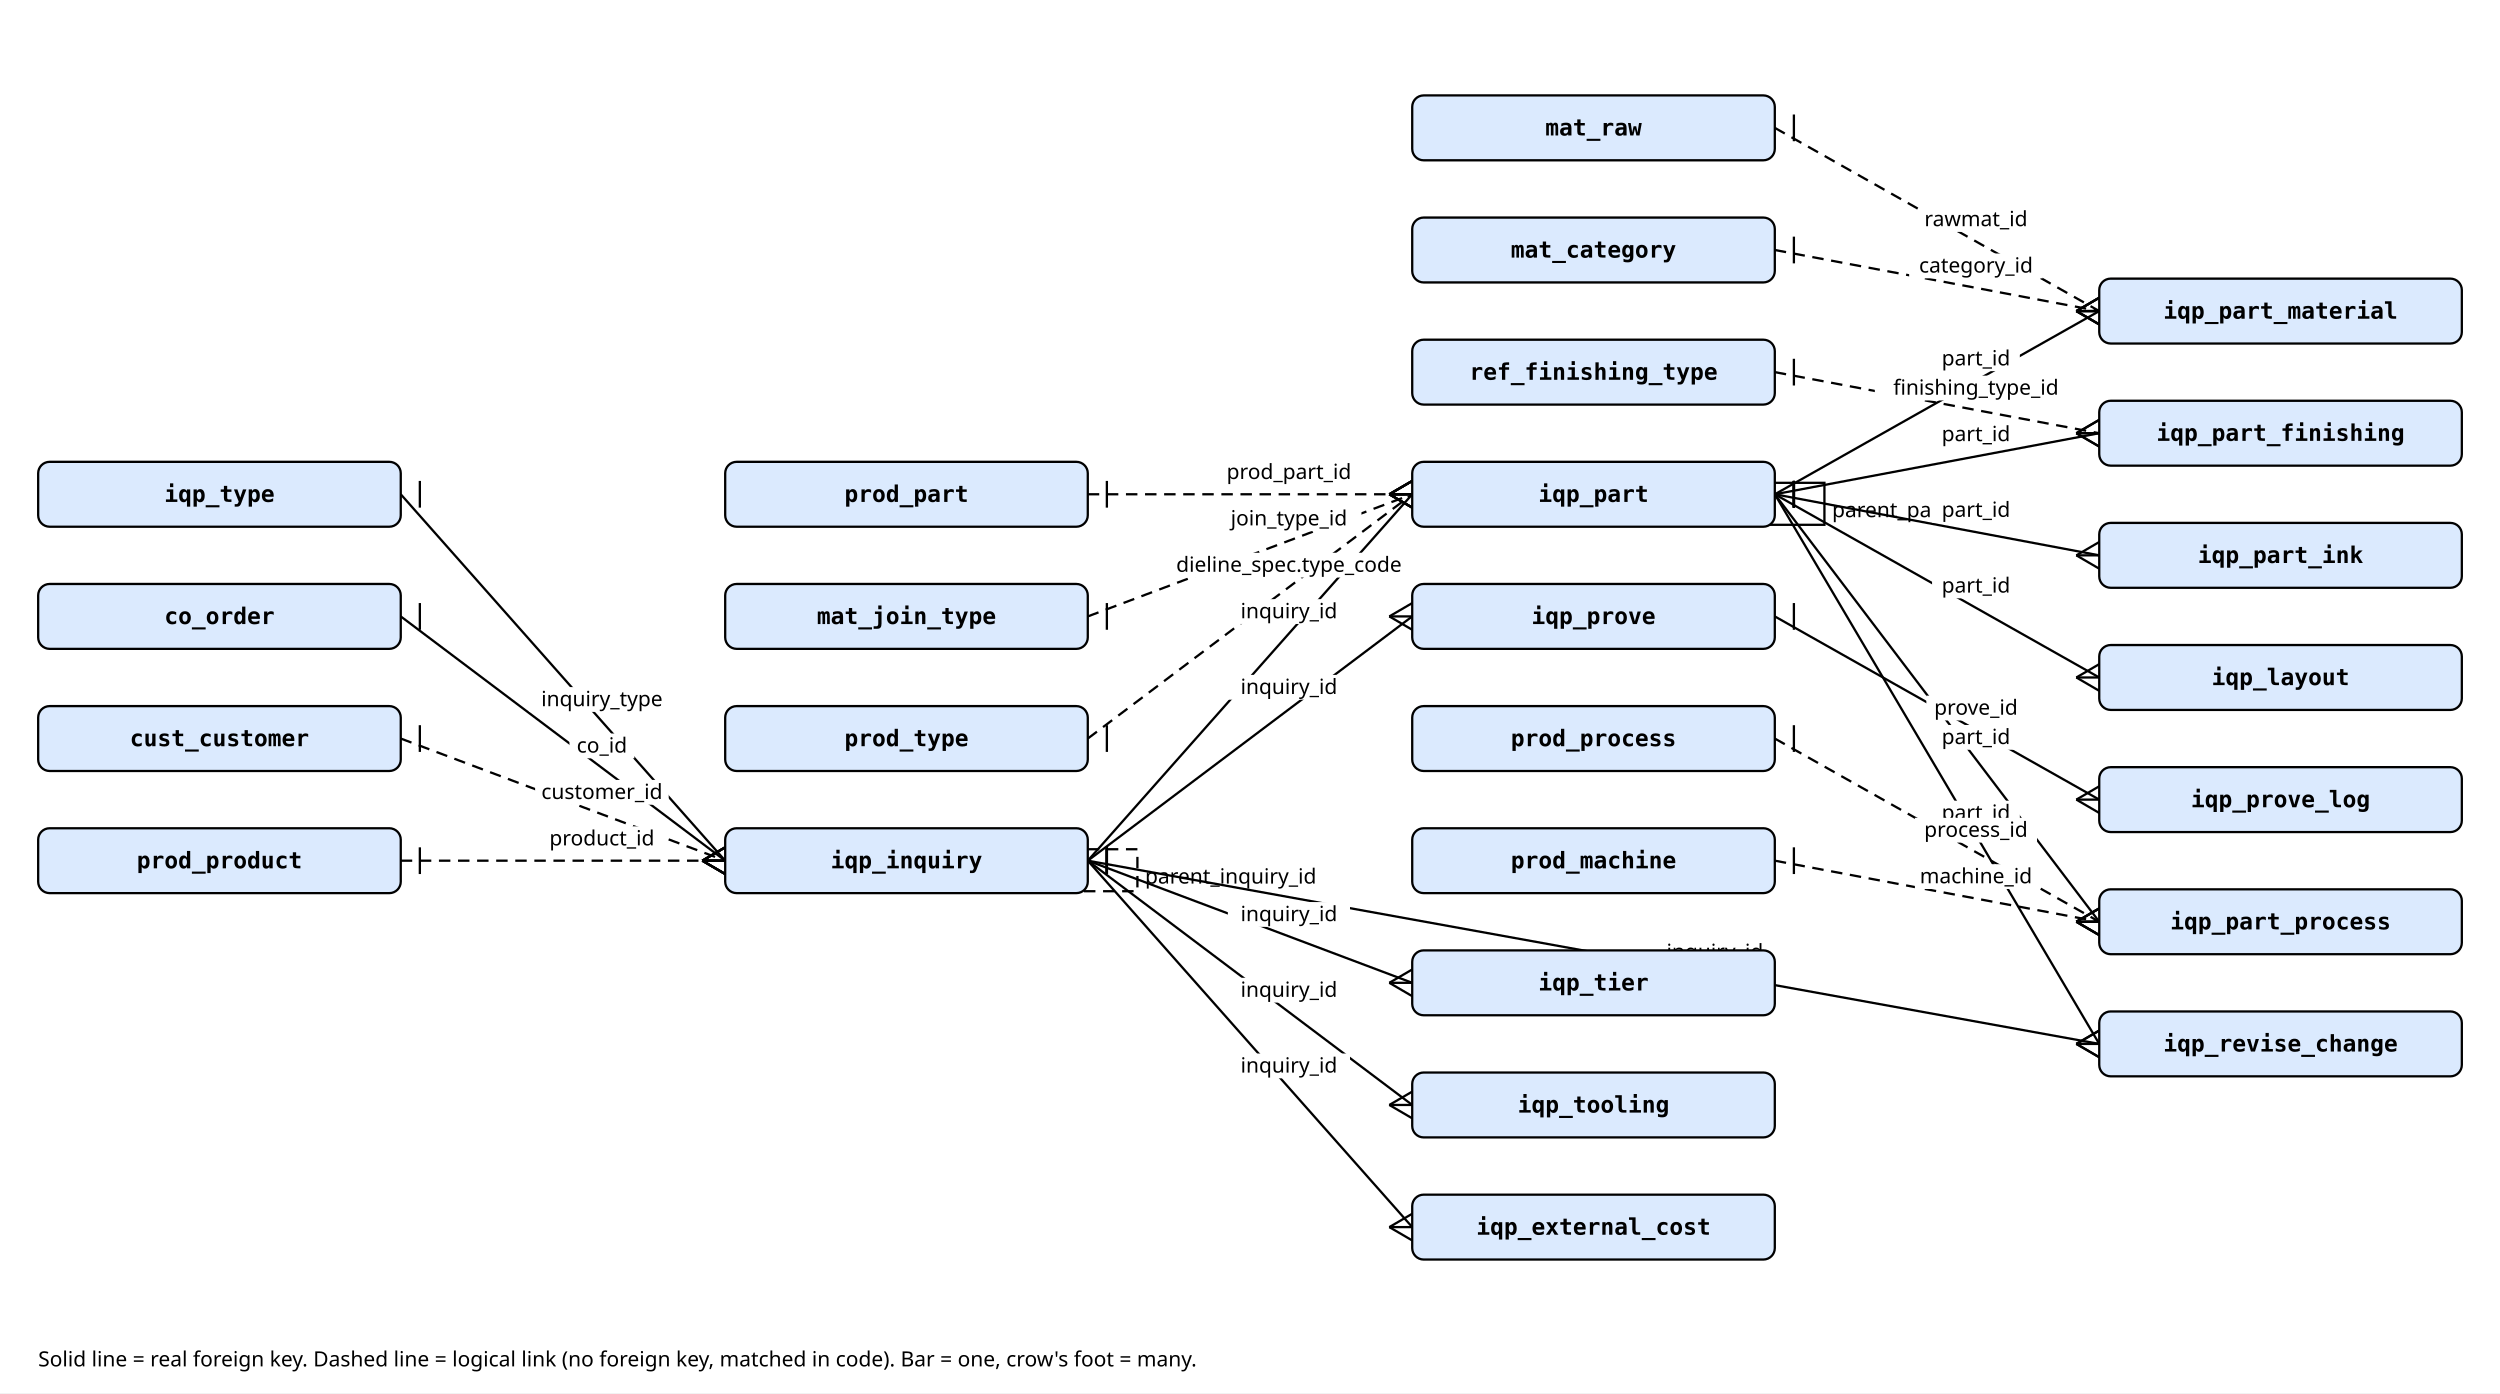
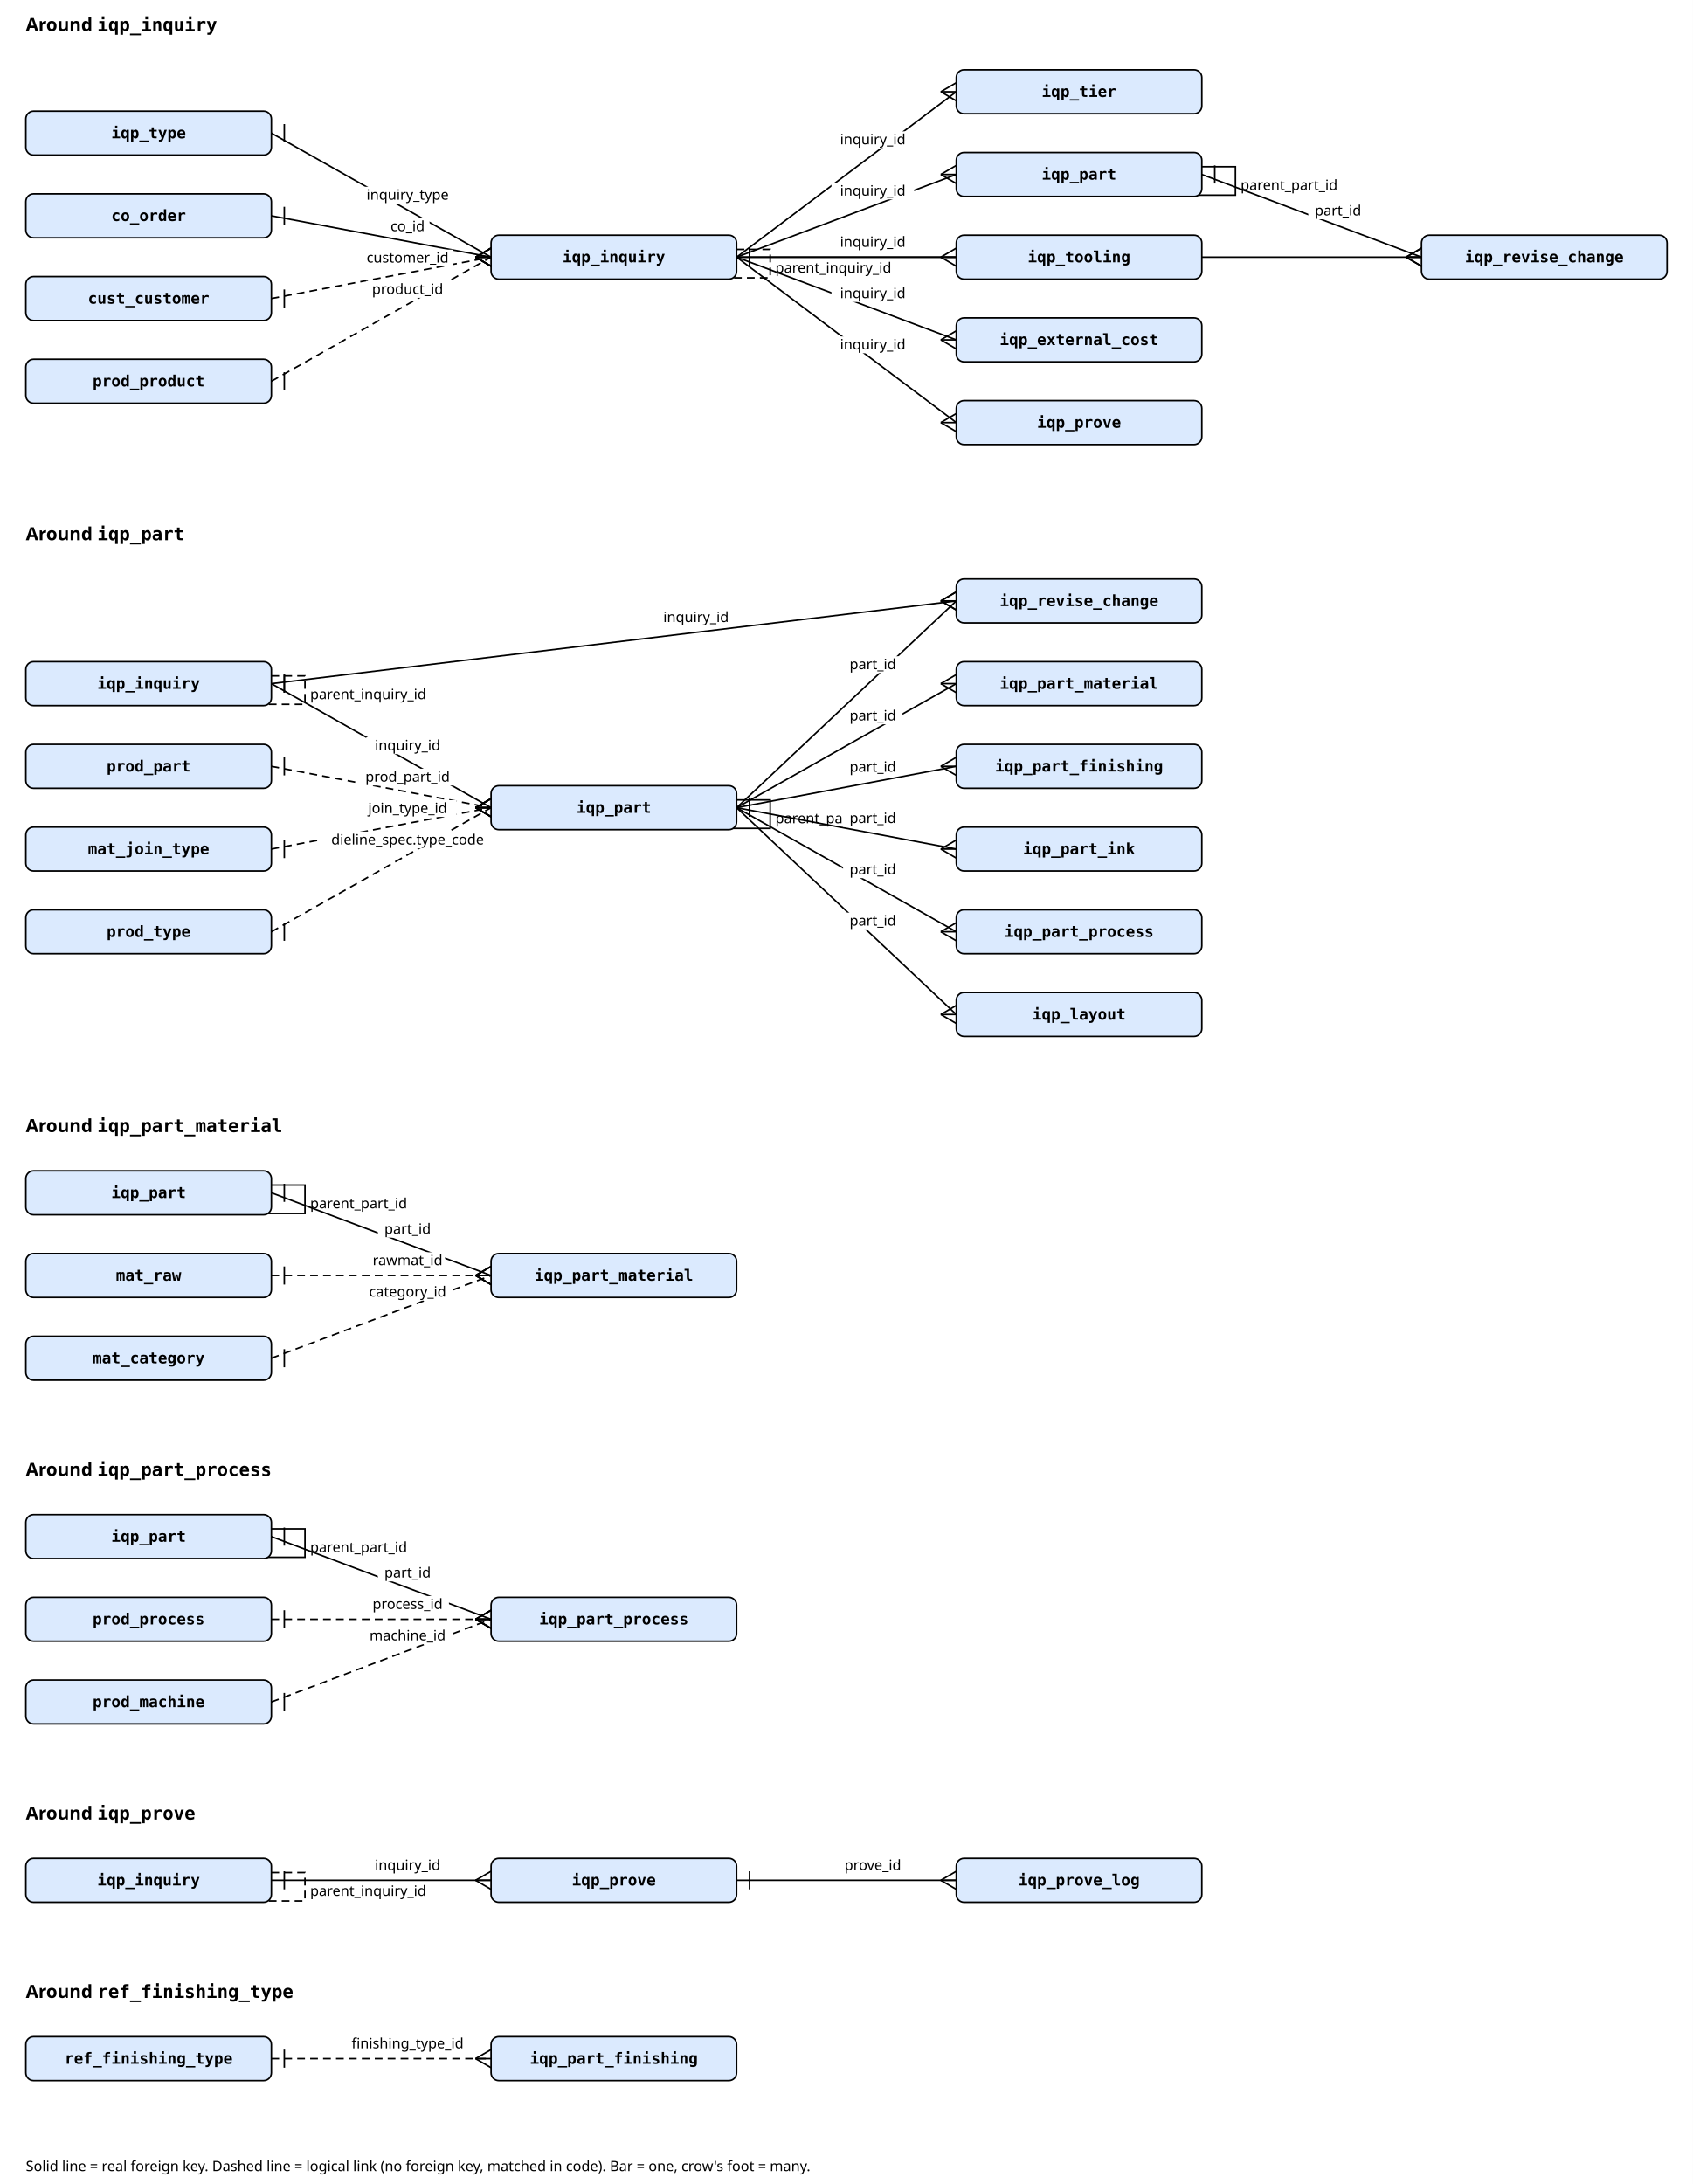
- <svg xmlns="http://www.w3.org/2000/svg" viewBox="0 0 1310 730" font-family="sans-serif" font-size="11">
-   <rect width="1310" height="730" fill="#fff" />
-   <g stroke="#000" stroke-width="1.2" fill="none">
-     <line x1="210" y1="259" x2="380" y2="451" />
-     <line x1="220" y1="252" x2="220" y2="266" />
-     <line x1="368" y1="451" x2="380" y2="444" />
-     <line x1="368" y1="451" x2="380" y2="458" />
-     <line x1="368" y1="451" x2="380" y2="451" />
-     <line x1="210" y1="323" x2="380" y2="451" />
-     <line x1="220" y1="316" x2="220" y2="330" />
-     <line x1="368" y1="451" x2="380" y2="444" />
-     <line x1="368" y1="451" x2="380" y2="458" />
-     <line x1="368" y1="451" x2="380" y2="451" />
-     <line x1="570" y1="451" x2="740" y2="515" />
-     <line x1="580" y1="444" x2="580" y2="458" />
-     <line x1="728" y1="515" x2="740" y2="508" />
-     <line x1="728" y1="515" x2="740" y2="522" />
-     <line x1="728" y1="515" x2="740" y2="515" />
-     <line x1="570" y1="451" x2="740" y2="259" />
-     <line x1="580" y1="444" x2="580" y2="458" />
-     <line x1="728" y1="259" x2="740" y2="252" />
-     <line x1="728" y1="259" x2="740" y2="266" />
-     <line x1="728" y1="259" x2="740" y2="259" />
-     <line x1="570" y1="451" x2="740" y2="579" />
-     <line x1="580" y1="444" x2="580" y2="458" />
-     <line x1="728" y1="579" x2="740" y2="572" />
-     <line x1="728" y1="579" x2="740" y2="586" />
-     <line x1="728" y1="579" x2="740" y2="579" />
-     <line x1="570" y1="451" x2="740" y2="643" />
-     <line x1="580" y1="444" x2="580" y2="458" />
-     <line x1="728" y1="643" x2="740" y2="636" />
-     <line x1="728" y1="643" x2="740" y2="650" />
-     <line x1="728" y1="643" x2="740" y2="643" />
-     <line x1="570" y1="451" x2="740" y2="323" />
-     <line x1="580" y1="444" x2="580" y2="458" />
-     <line x1="728" y1="323" x2="740" y2="316" />
-     <line x1="728" y1="323" x2="740" y2="330" />
-     <line x1="728" y1="323" x2="740" y2="323" />
-     <line x1="570" y1="451" x2="1100" y2="547" />
-     <line x1="580" y1="444" x2="580" y2="458" />
-     <line x1="1088" y1="547" x2="1100" y2="540" />
-     <line x1="1088" y1="547" x2="1100" y2="554" />
-     <line x1="1088" y1="547" x2="1100" y2="547" />
-     <line x1="930" y1="323" x2="1100" y2="419" />
-     <line x1="940" y1="316" x2="940" y2="330" />
-     <line x1="1088" y1="419" x2="1100" y2="412" />
-     <line x1="1088" y1="419" x2="1100" y2="426" />
-     <line x1="1088" y1="419" x2="1100" y2="419" />
-     <path d="M930,253 h26 v22 h-170 v-19" />
-     <line x1="930" y1="259" x2="1100" y2="163" />
-     <line x1="940" y1="252" x2="940" y2="266" />
-     <line x1="1088" y1="163" x2="1100" y2="156" />
-     <line x1="1088" y1="163" x2="1100" y2="170" />
-     <line x1="1088" y1="163" x2="1100" y2="163" />
-     <line x1="930" y1="259" x2="1100" y2="227" />
-     <line x1="940" y1="252" x2="940" y2="266" />
-     <line x1="1088" y1="227" x2="1100" y2="220" />
-     <line x1="1088" y1="227" x2="1100" y2="234" />
-     <line x1="1088" y1="227" x2="1100" y2="227" />
-     <line x1="930" y1="259" x2="1100" y2="291" />
-     <line x1="940" y1="252" x2="940" y2="266" />
-     <line x1="1088" y1="291" x2="1100" y2="284" />
-     <line x1="1088" y1="291" x2="1100" y2="298" />
-     <line x1="1088" y1="291" x2="1100" y2="291" />
-     <line x1="930" y1="259" x2="1100" y2="483" />
-     <line x1="940" y1="252" x2="940" y2="266" />
-     <line x1="1088" y1="483" x2="1100" y2="476" />
-     <line x1="1088" y1="483" x2="1100" y2="490" />
-     <line x1="1088" y1="483" x2="1100" y2="483" />
-     <line x1="930" y1="259" x2="1100" y2="355" />
-     <line x1="940" y1="252" x2="940" y2="266" />
-     <line x1="1088" y1="355" x2="1100" y2="348" />
-     <line x1="1088" y1="355" x2="1100" y2="362" />
-     <line x1="1088" y1="355" x2="1100" y2="355" />
-     <line x1="930" y1="259" x2="1100" y2="547" />
-     <line x1="940" y1="252" x2="940" y2="266" />
-     <line x1="1088" y1="547" x2="1100" y2="540" />
-     <line x1="1088" y1="547" x2="1100" y2="554" />
-     <line x1="1088" y1="547" x2="1100" y2="547" />
-     <line x1="210" y1="387" x2="380" y2="451" stroke-dasharray="6 4" />
-     <line x1="220" y1="380" x2="220" y2="394" />
-     <line x1="368" y1="451" x2="380" y2="444" />
-     <line x1="368" y1="451" x2="380" y2="458" />
-     <line x1="368" y1="451" x2="380" y2="451" />
-     <line x1="210" y1="451" x2="380" y2="451" stroke-dasharray="6 4" />
-     <line x1="220" y1="444" x2="220" y2="458" />
-     <line x1="368" y1="451" x2="380" y2="444" />
-     <line x1="368" y1="451" x2="380" y2="458" />
-     <line x1="368" y1="451" x2="380" y2="451" />
-     <path d="M570,445 h26 v22 h-170 v-19" stroke-dasharray="6 4" />
-     <line x1="570" y1="259" x2="740" y2="259" stroke-dasharray="6 4" />
-     <line x1="580" y1="252" x2="580" y2="266" />
-     <line x1="728" y1="259" x2="740" y2="252" />
-     <line x1="728" y1="259" x2="740" y2="266" />
-     <line x1="728" y1="259" x2="740" y2="259" />
-     <line x1="570" y1="323" x2="740" y2="259" stroke-dasharray="6 4" />
-     <line x1="580" y1="316" x2="580" y2="330" />
-     <line x1="728" y1="259" x2="740" y2="252" />
-     <line x1="728" y1="259" x2="740" y2="266" />
-     <line x1="728" y1="259" x2="740" y2="259" />
-     <line x1="570" y1="387" x2="740" y2="259" stroke-dasharray="6 4" />
-     <line x1="580" y1="380" x2="580" y2="394" />
-     <line x1="728" y1="259" x2="740" y2="252" />
-     <line x1="728" y1="259" x2="740" y2="266" />
-     <line x1="728" y1="259" x2="740" y2="259" />
-     <line x1="930" y1="67" x2="1100" y2="163" stroke-dasharray="6 4" />
-     <line x1="940" y1="60" x2="940" y2="74" />
-     <line x1="1088" y1="163" x2="1100" y2="156" />
-     <line x1="1088" y1="163" x2="1100" y2="170" />
-     <line x1="1088" y1="163" x2="1100" y2="163" />
-     <line x1="930" y1="131" x2="1100" y2="163" stroke-dasharray="6 4" />
-     <line x1="940" y1="124" x2="940" y2="138" />
-     <line x1="1088" y1="163" x2="1100" y2="156" />
-     <line x1="1088" y1="163" x2="1100" y2="170" />
-     <line x1="1088" y1="163" x2="1100" y2="163" />
-     <line x1="930" y1="195" x2="1100" y2="227" stroke-dasharray="6 4" />
-     <line x1="940" y1="188" x2="940" y2="202" />
-     <line x1="1088" y1="227" x2="1100" y2="220" />
-     <line x1="1088" y1="227" x2="1100" y2="234" />
-     <line x1="1088" y1="227" x2="1100" y2="227" />
-     <line x1="930" y1="387" x2="1100" y2="483" stroke-dasharray="6 4" />
-     <line x1="940" y1="380" x2="940" y2="394" />
-     <line x1="1088" y1="483" x2="1100" y2="476" />
-     <line x1="1088" y1="483" x2="1100" y2="490" />
-     <line x1="1088" y1="483" x2="1100" y2="483" />
-     <line x1="930" y1="451" x2="1100" y2="483" stroke-dasharray="6 4" />
-     <line x1="940" y1="444" x2="940" y2="458" />
-     <line x1="1088" y1="483" x2="1100" y2="476" />
-     <line x1="1088" y1="483" x2="1100" y2="490" />
-     <line x1="1088" y1="483" x2="1100" y2="483" />
+ <svg xmlns="http://www.w3.org/2000/svg" viewBox="0 0 1310 1690" font-family="sans-serif" font-size="11">
+   <rect width="1310" height="1690" fill="#fff" />
+   <text x="20" y="24" font-size="14" font-weight="bold" fill="#000">Around <tspan font-family="monospace">iqp_inquiry</tspan>
+   </text>
+   <g transform="translate(0,34)">
+     <g stroke="#000" stroke-width="1.2" fill="none">
+       <line x1="210" y1="69" x2="380" y2="165" />
+       <line x1="220" y1="62" x2="220" y2="76" />
+       <line x1="368" y1="165" x2="380" y2="158" />
+       <line x1="368" y1="165" x2="380" y2="172" />
+       <line x1="368" y1="165" x2="380" y2="165" />
+       <line x1="210" y1="133" x2="380" y2="165" />
+       <line x1="220" y1="126" x2="220" y2="140" />
+       <line x1="368" y1="165" x2="380" y2="158" />
+       <line x1="368" y1="165" x2="380" y2="172" />
+       <line x1="368" y1="165" x2="380" y2="165" />
+       <line x1="570" y1="165" x2="740" y2="37" />
+       <line x1="580" y1="158" x2="580" y2="172" />
+       <line x1="728" y1="37" x2="740" y2="30" />
+       <line x1="728" y1="37" x2="740" y2="44" />
+       <line x1="728" y1="37" x2="740" y2="37" />
+       <line x1="570" y1="165" x2="740" y2="101" />
+       <line x1="580" y1="158" x2="580" y2="172" />
+       <line x1="728" y1="101" x2="740" y2="94" />
+       <line x1="728" y1="101" x2="740" y2="108" />
+       <line x1="728" y1="101" x2="740" y2="101" />
+       <line x1="570" y1="165" x2="740" y2="165" />
+       <line x1="580" y1="158" x2="580" y2="172" />
+       <line x1="728" y1="165" x2="740" y2="158" />
+       <line x1="728" y1="165" x2="740" y2="172" />
+       <line x1="728" y1="165" x2="740" y2="165" />
+       <line x1="570" y1="165" x2="740" y2="229" />
+       <line x1="580" y1="158" x2="580" y2="172" />
+       <line x1="728" y1="229" x2="740" y2="222" />
+       <line x1="728" y1="229" x2="740" y2="236" />
+       <line x1="728" y1="229" x2="740" y2="229" />
+       <line x1="570" y1="165" x2="740" y2="293" />
+       <line x1="580" y1="158" x2="580" y2="172" />
+       <line x1="728" y1="293" x2="740" y2="286" />
+       <line x1="728" y1="293" x2="740" y2="300" />
+       <line x1="728" y1="293" x2="740" y2="293" />
+       <line x1="570" y1="165" x2="1100" y2="165" />
+       <line x1="580" y1="158" x2="580" y2="172" />
+       <line x1="1088" y1="165" x2="1100" y2="158" />
+       <line x1="1088" y1="165" x2="1100" y2="172" />
+       <line x1="1088" y1="165" x2="1100" y2="165" />
+       <path d="M930,95 h26 v22 h-170 v-19" />
+       <line x1="930" y1="101" x2="1100" y2="165" />
+       <line x1="940" y1="94" x2="940" y2="108" />
+       <line x1="1088" y1="165" x2="1100" y2="158" />
+       <line x1="1088" y1="165" x2="1100" y2="172" />
+       <line x1="1088" y1="165" x2="1100" y2="165" />
+       <line x1="210" y1="197" x2="380" y2="165" stroke-dasharray="6 4" />
+       <line x1="220" y1="190" x2="220" y2="204" />
+       <line x1="368" y1="165" x2="380" y2="158" />
+       <line x1="368" y1="165" x2="380" y2="172" />
+       <line x1="368" y1="165" x2="380" y2="165" />
+       <line x1="210" y1="261" x2="380" y2="165" stroke-dasharray="6 4" />
+       <line x1="220" y1="254" x2="220" y2="268" />
+       <line x1="368" y1="165" x2="380" y2="158" />
+       <line x1="368" y1="165" x2="380" y2="172" />
+       <line x1="368" y1="165" x2="380" y2="165" />
+       <path d="M570,159 h26 v22 h-170 v-19" stroke-dasharray="6 4" />
+     </g>
+     <g fill="#000">
+       <rect x="277.4" y="110.52" width="76" height="13" fill="#fff" stroke="none" />
+       <text x="315.4" y="120.52" text-anchor="middle">inquiry_type</text>
+       <rect x="298.4" y="134.84" width="34" height="13" fill="#fff" stroke="none" />
+       <text x="315.4" y="144.84" text-anchor="middle">co_id</text>
+       <rect x="643.4" y="67.64" width="64" height="13" fill="#fff" stroke="none" />
+       <text x="675.4" y="77.64" text-anchor="middle">inquiry_id</text>
+       <rect x="643.4" y="107.32" width="64" height="13" fill="#fff" stroke="none" />
+       <text x="675.4" y="117.32" text-anchor="middle">inquiry_id</text>
+       <rect x="643.4" y="147" width="64" height="13" fill="#fff" stroke="none" />
+       <text x="675.4" y="157" text-anchor="middle">inquiry_id</text>
+       <rect x="643.4" y="186.68" width="64" height="13" fill="#fff" stroke="none" />
+       <text x="675.4" y="196.68" text-anchor="middle">inquiry_id</text>
+       <rect x="643.4" y="226.36" width="64" height="13" fill="#fff" stroke="none" />
+       <text x="675.4" y="236.36" text-anchor="middle">inquiry_id</text>
+       <rect x="866.6" y="147" width="64" height="13" fill="#fff" stroke="none" />
+       <text x="898.6" y="157" text-anchor="middle">inquiry_id</text>
+       <text x="960" y="113">parent_part_id</text>
+       <rect x="1012.4" y="122.68" width="46" height="13" fill="#fff" stroke="none" />
+       <text x="1035.4" y="132.68" text-anchor="middle">part_id</text>
+       <rect x="280.4" y="159.16" width="70" height="13" fill="#fff" stroke="none" />
+       <text x="315.4" y="169.16" text-anchor="middle">customer_id</text>
+       <rect x="283.4" y="183.48" width="64" height="13" fill="#fff" stroke="none" />
+       <text x="315.4" y="193.48" text-anchor="middle">product_id</text>
+       <text x="600" y="177">parent_inquiry_id</text>
+       <rect x="20" y="52" width="190" height="34" rx="6" fill="#dbeafe" stroke="#000" stroke-width="1.2" />
+       <text x="115" y="73" text-anchor="middle" font-family="monospace" font-size="12" font-weight="bold">iqp_type</text>
+       <rect x="20" y="116" width="190" height="34" rx="6" fill="#dbeafe" stroke="#000" stroke-width="1.2" />
+       <text x="115" y="137" text-anchor="middle" font-family="monospace" font-size="12" font-weight="bold">co_order</text>
+       <rect x="20" y="180" width="190" height="34" rx="6" fill="#dbeafe" stroke="#000" stroke-width="1.2" />
+       <text x="115" y="201" text-anchor="middle" font-family="monospace" font-size="12" font-weight="bold">cust_customer</text>
+       <rect x="20" y="244" width="190" height="34" rx="6" fill="#dbeafe" stroke="#000" stroke-width="1.2" />
+       <text x="115" y="265" text-anchor="middle" font-family="monospace" font-size="12" font-weight="bold">prod_product</text>
+       <rect x="380" y="148" width="190" height="34" rx="6" fill="#dbeafe" stroke="#000" stroke-width="1.2" />
+       <text x="475" y="169" text-anchor="middle" font-family="monospace" font-size="12" font-weight="bold">iqp_inquiry</text>
+       <rect x="740" y="20" width="190" height="34" rx="6" fill="#dbeafe" stroke="#000" stroke-width="1.2" />
+       <text x="835" y="41" text-anchor="middle" font-family="monospace" font-size="12" font-weight="bold">iqp_tier</text>
+       <rect x="740" y="84" width="190" height="34" rx="6" fill="#dbeafe" stroke="#000" stroke-width="1.2" />
+       <text x="835" y="105" text-anchor="middle" font-family="monospace" font-size="12" font-weight="bold">iqp_part</text>
+       <rect x="740" y="148" width="190" height="34" rx="6" fill="#dbeafe" stroke="#000" stroke-width="1.2" />
+       <text x="835" y="169" text-anchor="middle" font-family="monospace" font-size="12" font-weight="bold">iqp_tooling</text>
+       <rect x="740" y="212" width="190" height="34" rx="6" fill="#dbeafe" stroke="#000" stroke-width="1.2" />
+       <text x="835" y="233" text-anchor="middle" font-family="monospace" font-size="12" font-weight="bold">iqp_external_cost</text>
+       <rect x="740" y="276" width="190" height="34" rx="6" fill="#dbeafe" stroke="#000" stroke-width="1.2" />
+       <text x="835" y="297" text-anchor="middle" font-family="monospace" font-size="12" font-weight="bold">iqp_prove</text>
+       <rect x="1100" y="148" width="190" height="34" rx="6" fill="#dbeafe" stroke="#000" stroke-width="1.2" />
+       <text x="1195" y="169" text-anchor="middle" font-family="monospace" font-size="12" font-weight="bold">iqp_revise_change</text>
+     </g>
+   </g>
+   <text x="20" y="418" font-size="14" font-weight="bold" fill="#000">Around <tspan font-family="monospace">iqp_part</tspan>
+   </text>
+   <g transform="translate(0,428)">
+     <g stroke="#000" stroke-width="1.2" fill="none">
+       <line x1="210" y1="101" x2="380" y2="197" />
+       <line x1="220" y1="94" x2="220" y2="108" />
+       <line x1="368" y1="197" x2="380" y2="190" />
+       <line x1="368" y1="197" x2="380" y2="204" />
+       <line x1="368" y1="197" x2="380" y2="197" />
+       <line x1="210" y1="101" x2="740" y2="37" />
+       <line x1="220" y1="94" x2="220" y2="108" />
+       <line x1="728" y1="37" x2="740" y2="30" />
+       <line x1="728" y1="37" x2="740" y2="44" />
+       <line x1="728" y1="37" x2="740" y2="37" />
+       <path d="M570,191 h26 v22 h-170 v-19" />
+       <line x1="570" y1="197" x2="740" y2="101" />
+       <line x1="580" y1="190" x2="580" y2="204" />
+       <line x1="728" y1="101" x2="740" y2="94" />
+       <line x1="728" y1="101" x2="740" y2="108" />
+       <line x1="728" y1="101" x2="740" y2="101" />
+       <line x1="570" y1="197" x2="740" y2="165" />
+       <line x1="580" y1="190" x2="580" y2="204" />
+       <line x1="728" y1="165" x2="740" y2="158" />
+       <line x1="728" y1="165" x2="740" y2="172" />
+       <line x1="728" y1="165" x2="740" y2="165" />
+       <line x1="570" y1="197" x2="740" y2="229" />
+       <line x1="580" y1="190" x2="580" y2="204" />
+       <line x1="728" y1="229" x2="740" y2="222" />
+       <line x1="728" y1="229" x2="740" y2="236" />
+       <line x1="728" y1="229" x2="740" y2="229" />
+       <line x1="570" y1="197" x2="740" y2="293" />
+       <line x1="580" y1="190" x2="580" y2="204" />
+       <line x1="728" y1="293" x2="740" y2="286" />
+       <line x1="728" y1="293" x2="740" y2="300" />
+       <line x1="728" y1="293" x2="740" y2="293" />
+       <line x1="570" y1="197" x2="740" y2="357" />
+       <line x1="580" y1="190" x2="580" y2="204" />
+       <line x1="728" y1="357" x2="740" y2="350" />
+       <line x1="728" y1="357" x2="740" y2="364" />
+       <line x1="728" y1="357" x2="740" y2="357" />
+       <line x1="570" y1="197" x2="740" y2="37" />
+       <line x1="580" y1="190" x2="580" y2="204" />
+       <line x1="728" y1="37" x2="740" y2="30" />
+       <line x1="728" y1="37" x2="740" y2="44" />
+       <line x1="728" y1="37" x2="740" y2="37" />
+       <path d="M210,95 h26 v22 h-170 v-19" stroke-dasharray="6 4" />
+       <line x1="210" y1="165" x2="380" y2="197" stroke-dasharray="6 4" />
+       <line x1="220" y1="158" x2="220" y2="172" />
+       <line x1="368" y1="197" x2="380" y2="190" />
+       <line x1="368" y1="197" x2="380" y2="204" />
+       <line x1="368" y1="197" x2="380" y2="197" />
+       <line x1="210" y1="229" x2="380" y2="197" stroke-dasharray="6 4" />
+       <line x1="220" y1="222" x2="220" y2="236" />
+       <line x1="368" y1="197" x2="380" y2="190" />
+       <line x1="368" y1="197" x2="380" y2="204" />
+       <line x1="368" y1="197" x2="380" y2="197" />
+       <line x1="210" y1="293" x2="380" y2="197" stroke-dasharray="6 4" />
+       <line x1="220" y1="286" x2="220" y2="300" />
+       <line x1="368" y1="197" x2="380" y2="190" />
+       <line x1="368" y1="197" x2="380" y2="204" />
+       <line x1="368" y1="197" x2="380" y2="197" />
+     </g>
+     <g fill="#000">
+       <rect x="283.4" y="142.52" width="64" height="13" fill="#fff" stroke="none" />
+       <text x="315.4" y="152.52" text-anchor="middle">inquiry_id</text>
+       <rect x="506.6" y="43.32" width="64" height="13" fill="#fff" stroke="none" />
+       <text x="538.6" y="53.32" text-anchor="middle">inquiry_id</text>
+       <text x="600" y="209">parent_part_id</text>
+       <rect x="652.4" y="119.48" width="46" height="13" fill="#fff" stroke="none" />
+       <text x="675.4" y="129.48" text-anchor="middle">part_id</text>
+       <rect x="652.4" y="159.16" width="46" height="13" fill="#fff" stroke="none" />
+       <text x="675.4" y="169.16" text-anchor="middle">part_id</text>
+       <rect x="652.4" y="198.84" width="46" height="13" fill="#fff" stroke="none" />
+       <text x="675.4" y="208.84" text-anchor="middle">part_id</text>
+       <rect x="652.4" y="238.52" width="46" height="13" fill="#fff" stroke="none" />
+       <text x="675.4" y="248.52" text-anchor="middle">part_id</text>
+       <rect x="652.4" y="278.2" width="46" height="13" fill="#fff" stroke="none" />
+       <text x="675.4" y="288.2" text-anchor="middle">part_id</text>
+       <rect x="652.4" y="79.8" width="46" height="13" fill="#fff" stroke="none" />
+       <text x="675.4" y="89.8" text-anchor="middle">part_id</text>
+       <text x="240" y="113">parent_inquiry_id</text>
+       <rect x="277.4" y="166.84" width="76" height="13" fill="#fff" stroke="none" />
+       <text x="315.4" y="176.84" text-anchor="middle">prod_part_id</text>
+       <rect x="277.4" y="191.16" width="76" height="13" fill="#fff" stroke="none" />
+       <text x="315.4" y="201.16" text-anchor="middle">join_type_id</text>
+       <rect x="247.4" y="215.48" width="136" height="13" fill="#fff" stroke="none" />
+       <text x="315.4" y="225.48" text-anchor="middle">dieline_spec.type_code</text>
+       <rect x="20" y="84" width="190" height="34" rx="6" fill="#dbeafe" stroke="#000" stroke-width="1.2" />
+       <text x="115" y="105" text-anchor="middle" font-family="monospace" font-size="12" font-weight="bold">iqp_inquiry</text>
+       <rect x="20" y="148" width="190" height="34" rx="6" fill="#dbeafe" stroke="#000" stroke-width="1.2" />
+       <text x="115" y="169" text-anchor="middle" font-family="monospace" font-size="12" font-weight="bold">prod_part</text>
+       <rect x="20" y="212" width="190" height="34" rx="6" fill="#dbeafe" stroke="#000" stroke-width="1.2" />
+       <text x="115" y="233" text-anchor="middle" font-family="monospace" font-size="12" font-weight="bold">mat_join_type</text>
+       <rect x="20" y="276" width="190" height="34" rx="6" fill="#dbeafe" stroke="#000" stroke-width="1.2" />
+       <text x="115" y="297" text-anchor="middle" font-family="monospace" font-size="12" font-weight="bold">prod_type</text>
+       <rect x="380" y="180" width="190" height="34" rx="6" fill="#dbeafe" stroke="#000" stroke-width="1.2" />
+       <text x="475" y="201" text-anchor="middle" font-family="monospace" font-size="12" font-weight="bold">iqp_part</text>
+       <rect x="740" y="20" width="190" height="34" rx="6" fill="#dbeafe" stroke="#000" stroke-width="1.2" />
+       <text x="835" y="41" text-anchor="middle" font-family="monospace" font-size="12" font-weight="bold">iqp_revise_change</text>
+       <rect x="740" y="84" width="190" height="34" rx="6" fill="#dbeafe" stroke="#000" stroke-width="1.2" />
+       <text x="835" y="105" text-anchor="middle" font-family="monospace" font-size="12" font-weight="bold">iqp_part_material</text>
+       <rect x="740" y="148" width="190" height="34" rx="6" fill="#dbeafe" stroke="#000" stroke-width="1.2" />
+       <text x="835" y="169" text-anchor="middle" font-family="monospace" font-size="12" font-weight="bold">iqp_part_finishing</text>
+       <rect x="740" y="212" width="190" height="34" rx="6" fill="#dbeafe" stroke="#000" stroke-width="1.2" />
+       <text x="835" y="233" text-anchor="middle" font-family="monospace" font-size="12" font-weight="bold">iqp_part_ink</text>
+       <rect x="740" y="276" width="190" height="34" rx="6" fill="#dbeafe" stroke="#000" stroke-width="1.2" />
+       <text x="835" y="297" text-anchor="middle" font-family="monospace" font-size="12" font-weight="bold">iqp_part_process</text>
+       <rect x="740" y="340" width="190" height="34" rx="6" fill="#dbeafe" stroke="#000" stroke-width="1.2" />
+       <text x="835" y="361" text-anchor="middle" font-family="monospace" font-size="12" font-weight="bold">iqp_layout</text>
+     </g>
+   </g>
+   <text x="20" y="876" font-size="14" font-weight="bold" fill="#000">Around <tspan font-family="monospace">iqp_part_material</tspan>
+   </text>
+   <g transform="translate(0,886)">
+     <g stroke="#000" stroke-width="1.2" fill="none">
+       <path d="M210,31 h26 v22 h-170 v-19" />
+       <line x1="210" y1="37" x2="380" y2="101" />
+       <line x1="220" y1="30" x2="220" y2="44" />
+       <line x1="368" y1="101" x2="380" y2="94" />
+       <line x1="368" y1="101" x2="380" y2="108" />
+       <line x1="368" y1="101" x2="380" y2="101" />
+       <line x1="210" y1="101" x2="380" y2="101" stroke-dasharray="6 4" />
+       <line x1="220" y1="94" x2="220" y2="108" />
+       <line x1="368" y1="101" x2="380" y2="94" />
+       <line x1="368" y1="101" x2="380" y2="108" />
+       <line x1="368" y1="101" x2="380" y2="101" />
+       <line x1="210" y1="165" x2="380" y2="101" stroke-dasharray="6 4" />
+       <line x1="220" y1="158" x2="220" y2="172" />
+       <line x1="368" y1="101" x2="380" y2="94" />
+       <line x1="368" y1="101" x2="380" y2="108" />
+       <line x1="368" y1="101" x2="380" y2="101" />
+     </g>
+     <g fill="#000">
+       <text x="240" y="49">parent_part_id</text>
+       <rect x="292.4" y="58.68" width="46" height="13" fill="#fff" stroke="none" />
+       <text x="315.4" y="68.68" text-anchor="middle">part_id</text>
+       <rect x="286.4" y="83" width="58" height="13" fill="#fff" stroke="none" />
+       <text x="315.4" y="93" text-anchor="middle">rawmat_id</text>
+       <rect x="280.4" y="107.32" width="70" height="13" fill="#fff" stroke="none" />
+       <text x="315.4" y="117.32" text-anchor="middle">category_id</text>
+       <rect x="20" y="20" width="190" height="34" rx="6" fill="#dbeafe" stroke="#000" stroke-width="1.2" />
+       <text x="115" y="41" text-anchor="middle" font-family="monospace" font-size="12" font-weight="bold">iqp_part</text>
+       <rect x="20" y="84" width="190" height="34" rx="6" fill="#dbeafe" stroke="#000" stroke-width="1.2" />
+       <text x="115" y="105" text-anchor="middle" font-family="monospace" font-size="12" font-weight="bold">mat_raw</text>
+       <rect x="20" y="148" width="190" height="34" rx="6" fill="#dbeafe" stroke="#000" stroke-width="1.2" />
+       <text x="115" y="169" text-anchor="middle" font-family="monospace" font-size="12" font-weight="bold">mat_category</text>
+       <rect x="380" y="84" width="190" height="34" rx="6" fill="#dbeafe" stroke="#000" stroke-width="1.2" />
+       <text x="475" y="105" text-anchor="middle" font-family="monospace" font-size="12" font-weight="bold">iqp_part_material</text>
+     </g>
+   </g>
+   <text x="20" y="1142" font-size="14" font-weight="bold" fill="#000">Around <tspan font-family="monospace">iqp_part_process</tspan>
+   </text>
+   <g transform="translate(0,1152)">
+     <g stroke="#000" stroke-width="1.2" fill="none">
+       <path d="M210,31 h26 v22 h-170 v-19" />
+       <line x1="210" y1="37" x2="380" y2="101" />
+       <line x1="220" y1="30" x2="220" y2="44" />
+       <line x1="368" y1="101" x2="380" y2="94" />
+       <line x1="368" y1="101" x2="380" y2="108" />
+       <line x1="368" y1="101" x2="380" y2="101" />
+       <line x1="210" y1="101" x2="380" y2="101" stroke-dasharray="6 4" />
+       <line x1="220" y1="94" x2="220" y2="108" />
+       <line x1="368" y1="101" x2="380" y2="94" />
+       <line x1="368" y1="101" x2="380" y2="108" />
+       <line x1="368" y1="101" x2="380" y2="101" />
+       <line x1="210" y1="165" x2="380" y2="101" stroke-dasharray="6 4" />
+       <line x1="220" y1="158" x2="220" y2="172" />
+       <line x1="368" y1="101" x2="380" y2="94" />
+       <line x1="368" y1="101" x2="380" y2="108" />
+       <line x1="368" y1="101" x2="380" y2="101" />
+     </g>
+     <g fill="#000">
+       <text x="240" y="49">parent_part_id</text>
+       <rect x="292.4" y="58.68" width="46" height="13" fill="#fff" stroke="none" />
+       <text x="315.4" y="68.68" text-anchor="middle">part_id</text>
+       <rect x="283.4" y="83" width="64" height="13" fill="#fff" stroke="none" />
+       <text x="315.4" y="93" text-anchor="middle">process_id</text>
+       <rect x="283.4" y="107.32" width="64" height="13" fill="#fff" stroke="none" />
+       <text x="315.4" y="117.32" text-anchor="middle">machine_id</text>
+       <rect x="20" y="20" width="190" height="34" rx="6" fill="#dbeafe" stroke="#000" stroke-width="1.2" />
+       <text x="115" y="41" text-anchor="middle" font-family="monospace" font-size="12" font-weight="bold">iqp_part</text>
+       <rect x="20" y="84" width="190" height="34" rx="6" fill="#dbeafe" stroke="#000" stroke-width="1.2" />
+       <text x="115" y="105" text-anchor="middle" font-family="monospace" font-size="12" font-weight="bold">prod_process</text>
+       <rect x="20" y="148" width="190" height="34" rx="6" fill="#dbeafe" stroke="#000" stroke-width="1.2" />
+       <text x="115" y="169" text-anchor="middle" font-family="monospace" font-size="12" font-weight="bold">prod_machine</text>
+       <rect x="380" y="84" width="190" height="34" rx="6" fill="#dbeafe" stroke="#000" stroke-width="1.2" />
+       <text x="475" y="105" text-anchor="middle" font-family="monospace" font-size="12" font-weight="bold">iqp_part_process</text>
+     </g>
+   </g>
+   <text x="20" y="1408" font-size="14" font-weight="bold" fill="#000">Around <tspan font-family="monospace">iqp_prove</tspan>
+   </text>
+   <g transform="translate(0,1418)">
+     <g stroke="#000" stroke-width="1.2" fill="none">
+       <line x1="210" y1="37" x2="380" y2="37" />
+       <line x1="220" y1="30" x2="220" y2="44" />
+       <line x1="368" y1="37" x2="380" y2="30" />
+       <line x1="368" y1="37" x2="380" y2="44" />
+       <line x1="368" y1="37" x2="380" y2="37" />
+       <line x1="570" y1="37" x2="740" y2="37" />
+       <line x1="580" y1="30" x2="580" y2="44" />
+       <line x1="728" y1="37" x2="740" y2="30" />
+       <line x1="728" y1="37" x2="740" y2="44" />
+       <line x1="728" y1="37" x2="740" y2="37" />
+       <path d="M210,31 h26 v22 h-170 v-19" stroke-dasharray="6 4" />
+     </g>
+     <g fill="#000">
+       <rect x="283.4" y="19" width="64" height="13" fill="#fff" stroke="none" />
+       <text x="315.4" y="29" text-anchor="middle">inquiry_id</text>
+       <rect x="649.4" y="19" width="52" height="13" fill="#fff" stroke="none" />
+       <text x="675.4" y="29" text-anchor="middle">prove_id</text>
+       <text x="240" y="49">parent_inquiry_id</text>
+       <rect x="20" y="20" width="190" height="34" rx="6" fill="#dbeafe" stroke="#000" stroke-width="1.2" />
+       <text x="115" y="41" text-anchor="middle" font-family="monospace" font-size="12" font-weight="bold">iqp_inquiry</text>
+       <rect x="380" y="20" width="190" height="34" rx="6" fill="#dbeafe" stroke="#000" stroke-width="1.2" />
+       <text x="475" y="41" text-anchor="middle" font-family="monospace" font-size="12" font-weight="bold">iqp_prove</text>
+       <rect x="740" y="20" width="190" height="34" rx="6" fill="#dbeafe" stroke="#000" stroke-width="1.2" />
+       <text x="835" y="41" text-anchor="middle" font-family="monospace" font-size="12" font-weight="bold">iqp_prove_log</text>
+     </g>
+   </g>
+   <text x="20" y="1546" font-size="14" font-weight="bold" fill="#000">Around <tspan font-family="monospace">ref_finishing_type</tspan>
+   </text>
+   <g transform="translate(0,1556)">
+     <g stroke="#000" stroke-width="1.2" fill="none">
+       <line x1="210" y1="37" x2="380" y2="37" stroke-dasharray="6 4" />
+       <line x1="220" y1="30" x2="220" y2="44" />
+       <line x1="368" y1="37" x2="380" y2="30" />
+       <line x1="368" y1="37" x2="380" y2="44" />
+       <line x1="368" y1="37" x2="380" y2="37" />
+     </g>
+     <g fill="#000">
+       <rect x="262.4" y="19" width="106" height="13" fill="#fff" stroke="none" />
+       <text x="315.4" y="29" text-anchor="middle">finishing_type_id</text>
+       <rect x="20" y="20" width="190" height="34" rx="6" fill="#dbeafe" stroke="#000" stroke-width="1.2" />
+       <text x="115" y="41" text-anchor="middle" font-family="monospace" font-size="12" font-weight="bold">ref_finishing_type</text>
+       <rect x="380" y="20" width="190" height="34" rx="6" fill="#dbeafe" stroke="#000" stroke-width="1.2" />
+       <text x="475" y="41" text-anchor="middle" font-family="monospace" font-size="12" font-weight="bold">iqp_part_finishing</text>
+     </g>
  </g>
  <g fill="#000">
-     <rect x="277.4" y="360.04" width="76" height="13" fill="#fff" stroke="none" />
-     <text x="315.4" y="370.04" text-anchor="middle">inquiry_type</text>
-     <rect x="298.4" y="384.36" width="34" height="13" fill="#fff" stroke="none" />
-     <text x="315.4" y="394.36" text-anchor="middle">co_id</text>
-     <rect x="643.4" y="472.68" width="64" height="13" fill="#fff" stroke="none" />
-     <text x="675.4" y="482.68" text-anchor="middle">inquiry_id</text>
-     <rect x="643.4" y="313.96" width="64" height="13" fill="#fff" stroke="none" />
-     <text x="675.4" y="323.96" text-anchor="middle">inquiry_id</text>
-     <rect x="643.4" y="512.36" width="64" height="13" fill="#fff" stroke="none" />
-     <text x="675.4" y="522.36" text-anchor="middle">inquiry_id</text>
-     <rect x="643.4" y="552.04" width="64" height="13" fill="#fff" stroke="none" />
-     <text x="675.4" y="562.04" text-anchor="middle">inquiry_id</text>
-     <rect x="643.4" y="353.64" width="64" height="13" fill="#fff" stroke="none" />
-     <text x="675.4" y="363.64" text-anchor="middle">inquiry_id</text>
-     <rect x="866.6" y="492.52" width="64" height="13" fill="#fff" stroke="none" />
-     <text x="898.6" y="502.52" text-anchor="middle">inquiry_id</text>
-     <rect x="1009.4" y="364.52" width="52" height="13" fill="#fff" stroke="none" />
-     <text x="1035.4" y="374.52" text-anchor="middle">prove_id</text>
-     <text x="960" y="271">parent_part_id</text>
-     <rect x="1012.4" y="181.48" width="46" height="13" fill="#fff" stroke="none" />
-     <text x="1035.4" y="191.48" text-anchor="middle">part_id</text>
-     <rect x="1012.4" y="221.16" width="46" height="13" fill="#fff" stroke="none" />
-     <text x="1035.4" y="231.16" text-anchor="middle">part_id</text>
-     <rect x="1012.4" y="260.84" width="46" height="13" fill="#fff" stroke="none" />
-     <text x="1035.4" y="270.84" text-anchor="middle">part_id</text>
-     <rect x="1012.4" y="379.88" width="46" height="13" fill="#fff" stroke="none" />
-     <text x="1035.4" y="389.88" text-anchor="middle">part_id</text>
-     <rect x="1012.4" y="300.52" width="46" height="13" fill="#fff" stroke="none" />
-     <text x="1035.4" y="310.52" text-anchor="middle">part_id</text>
-     <rect x="1012.4" y="419.56" width="46" height="13" fill="#fff" stroke="none" />
-     <text x="1035.4" y="429.56" text-anchor="middle">part_id</text>
-     <rect x="280.4" y="408.68" width="70" height="13" fill="#fff" stroke="none" />
-     <text x="315.4" y="418.68" text-anchor="middle">customer_id</text>
-     <rect x="283.4" y="433" width="64" height="13" fill="#fff" stroke="none" />
-     <text x="315.4" y="443" text-anchor="middle">product_id</text>
-     <text x="600" y="463">parent_inquiry_id</text>
-     <rect x="637.4" y="241" width="76" height="13" fill="#fff" stroke="none" />
-     <text x="675.4" y="251" text-anchor="middle">prod_part_id</text>
-     <rect x="637.4" y="265.32" width="76" height="13" fill="#fff" stroke="none" />
-     <text x="675.4" y="275.32" text-anchor="middle">join_type_id</text>
-     <rect x="607.4" y="289.64" width="136" height="13" fill="#fff" stroke="none" />
-     <text x="675.4" y="299.64" text-anchor="middle">dieline_spec.type_code</text>
-     <rect x="1006.4" y="108.52" width="58" height="13" fill="#fff" stroke="none" />
-     <text x="1035.4" y="118.52" text-anchor="middle">rawmat_id</text>
-     <rect x="1000.4" y="132.84" width="70" height="13" fill="#fff" stroke="none" />
-     <text x="1035.4" y="142.84" text-anchor="middle">category_id</text>
-     <rect x="982.4" y="196.84" width="106" height="13" fill="#fff" stroke="none" />
-     <text x="1035.4" y="206.84" text-anchor="middle">finishing_type_id</text>
-     <rect x="1003.4" y="428.52" width="64" height="13" fill="#fff" stroke="none" />
-     <text x="1035.4" y="438.52" text-anchor="middle">process_id</text>
-     <rect x="1003.4" y="452.84" width="64" height="13" fill="#fff" stroke="none" />
-     <text x="1035.4" y="462.84" text-anchor="middle">machine_id</text>
-     <rect x="20" y="242" width="190" height="34" rx="6" fill="#dbeafe" stroke="#000" stroke-width="1.2" />
-     <text x="115" y="263" text-anchor="middle" font-family="monospace" font-size="12" font-weight="bold">iqp_type</text>
-     <rect x="20" y="306" width="190" height="34" rx="6" fill="#dbeafe" stroke="#000" stroke-width="1.2" />
-     <text x="115" y="327" text-anchor="middle" font-family="monospace" font-size="12" font-weight="bold">co_order</text>
-     <rect x="20" y="370" width="190" height="34" rx="6" fill="#dbeafe" stroke="#000" stroke-width="1.2" />
-     <text x="115" y="391" text-anchor="middle" font-family="monospace" font-size="12" font-weight="bold">cust_customer</text>
-     <rect x="20" y="434" width="190" height="34" rx="6" fill="#dbeafe" stroke="#000" stroke-width="1.2" />
-     <text x="115" y="455" text-anchor="middle" font-family="monospace" font-size="12" font-weight="bold">prod_product</text>
-     <rect x="380" y="242" width="190" height="34" rx="6" fill="#dbeafe" stroke="#000" stroke-width="1.2" />
-     <text x="475" y="263" text-anchor="middle" font-family="monospace" font-size="12" font-weight="bold">prod_part</text>
-     <rect x="380" y="306" width="190" height="34" rx="6" fill="#dbeafe" stroke="#000" stroke-width="1.2" />
-     <text x="475" y="327" text-anchor="middle" font-family="monospace" font-size="12" font-weight="bold">mat_join_type</text>
-     <rect x="380" y="370" width="190" height="34" rx="6" fill="#dbeafe" stroke="#000" stroke-width="1.2" />
-     <text x="475" y="391" text-anchor="middle" font-family="monospace" font-size="12" font-weight="bold">prod_type</text>
-     <rect x="380" y="434" width="190" height="34" rx="6" fill="#dbeafe" stroke="#000" stroke-width="1.2" />
-     <text x="475" y="455" text-anchor="middle" font-family="monospace" font-size="12" font-weight="bold">iqp_inquiry</text>
-     <rect x="740" y="50" width="190" height="34" rx="6" fill="#dbeafe" stroke="#000" stroke-width="1.2" />
-     <text x="835" y="71" text-anchor="middle" font-family="monospace" font-size="12" font-weight="bold">mat_raw</text>
-     <rect x="740" y="114" width="190" height="34" rx="6" fill="#dbeafe" stroke="#000" stroke-width="1.2" />
-     <text x="835" y="135" text-anchor="middle" font-family="monospace" font-size="12" font-weight="bold">mat_category</text>
-     <rect x="740" y="178" width="190" height="34" rx="6" fill="#dbeafe" stroke="#000" stroke-width="1.2" />
-     <text x="835" y="199" text-anchor="middle" font-family="monospace" font-size="12" font-weight="bold">ref_finishing_type</text>
-     <rect x="740" y="242" width="190" height="34" rx="6" fill="#dbeafe" stroke="#000" stroke-width="1.2" />
-     <text x="835" y="263" text-anchor="middle" font-family="monospace" font-size="12" font-weight="bold">iqp_part</text>
-     <rect x="740" y="306" width="190" height="34" rx="6" fill="#dbeafe" stroke="#000" stroke-width="1.2" />
-     <text x="835" y="327" text-anchor="middle" font-family="monospace" font-size="12" font-weight="bold">iqp_prove</text>
-     <rect x="740" y="370" width="190" height="34" rx="6" fill="#dbeafe" stroke="#000" stroke-width="1.2" />
-     <text x="835" y="391" text-anchor="middle" font-family="monospace" font-size="12" font-weight="bold">prod_process</text>
-     <rect x="740" y="434" width="190" height="34" rx="6" fill="#dbeafe" stroke="#000" stroke-width="1.2" />
-     <text x="835" y="455" text-anchor="middle" font-family="monospace" font-size="12" font-weight="bold">prod_machine</text>
-     <rect x="740" y="498" width="190" height="34" rx="6" fill="#dbeafe" stroke="#000" stroke-width="1.2" />
-     <text x="835" y="519" text-anchor="middle" font-family="monospace" font-size="12" font-weight="bold">iqp_tier</text>
-     <rect x="740" y="562" width="190" height="34" rx="6" fill="#dbeafe" stroke="#000" stroke-width="1.2" />
-     <text x="835" y="583" text-anchor="middle" font-family="monospace" font-size="12" font-weight="bold">iqp_tooling</text>
-     <rect x="740" y="626" width="190" height="34" rx="6" fill="#dbeafe" stroke="#000" stroke-width="1.2" />
-     <text x="835" y="647" text-anchor="middle" font-family="monospace" font-size="12" font-weight="bold">iqp_external_cost</text>
-     <rect x="1100" y="146" width="190" height="34" rx="6" fill="#dbeafe" stroke="#000" stroke-width="1.2" />
-     <text x="1195" y="167" text-anchor="middle" font-family="monospace" font-size="12" font-weight="bold">iqp_part_material</text>
-     <rect x="1100" y="210" width="190" height="34" rx="6" fill="#dbeafe" stroke="#000" stroke-width="1.2" />
-     <text x="1195" y="231" text-anchor="middle" font-family="monospace" font-size="12" font-weight="bold">iqp_part_finishing</text>
-     <rect x="1100" y="274" width="190" height="34" rx="6" fill="#dbeafe" stroke="#000" stroke-width="1.2" />
-     <text x="1195" y="295" text-anchor="middle" font-family="monospace" font-size="12" font-weight="bold">iqp_part_ink</text>
-     <rect x="1100" y="338" width="190" height="34" rx="6" fill="#dbeafe" stroke="#000" stroke-width="1.2" />
-     <text x="1195" y="359" text-anchor="middle" font-family="monospace" font-size="12" font-weight="bold">iqp_layout</text>
-     <rect x="1100" y="402" width="190" height="34" rx="6" fill="#dbeafe" stroke="#000" stroke-width="1.2" />
-     <text x="1195" y="423" text-anchor="middle" font-family="monospace" font-size="12" font-weight="bold">iqp_prove_log</text>
-     <rect x="1100" y="466" width="190" height="34" rx="6" fill="#dbeafe" stroke="#000" stroke-width="1.2" />
-     <text x="1195" y="487" text-anchor="middle" font-family="monospace" font-size="12" font-weight="bold">iqp_part_process</text>
-     <rect x="1100" y="530" width="190" height="34" rx="6" fill="#dbeafe" stroke="#000" stroke-width="1.2" />
-     <text x="1195" y="551" text-anchor="middle" font-family="monospace" font-size="12" font-weight="bold">iqp_revise_change</text>
-   </g>
-   <g fill="#000">
-     <text x="20" y="716">Solid line = real foreign key. Dashed line = logical link (no foreign key, matched in code). Bar = one, crow's foot = many.</text>
+     <text x="20" y="1680">Solid line = real foreign key. Dashed line = logical link (no foreign key, matched in code). Bar = one, crow's foot = many.</text>
  </g>
</svg>
